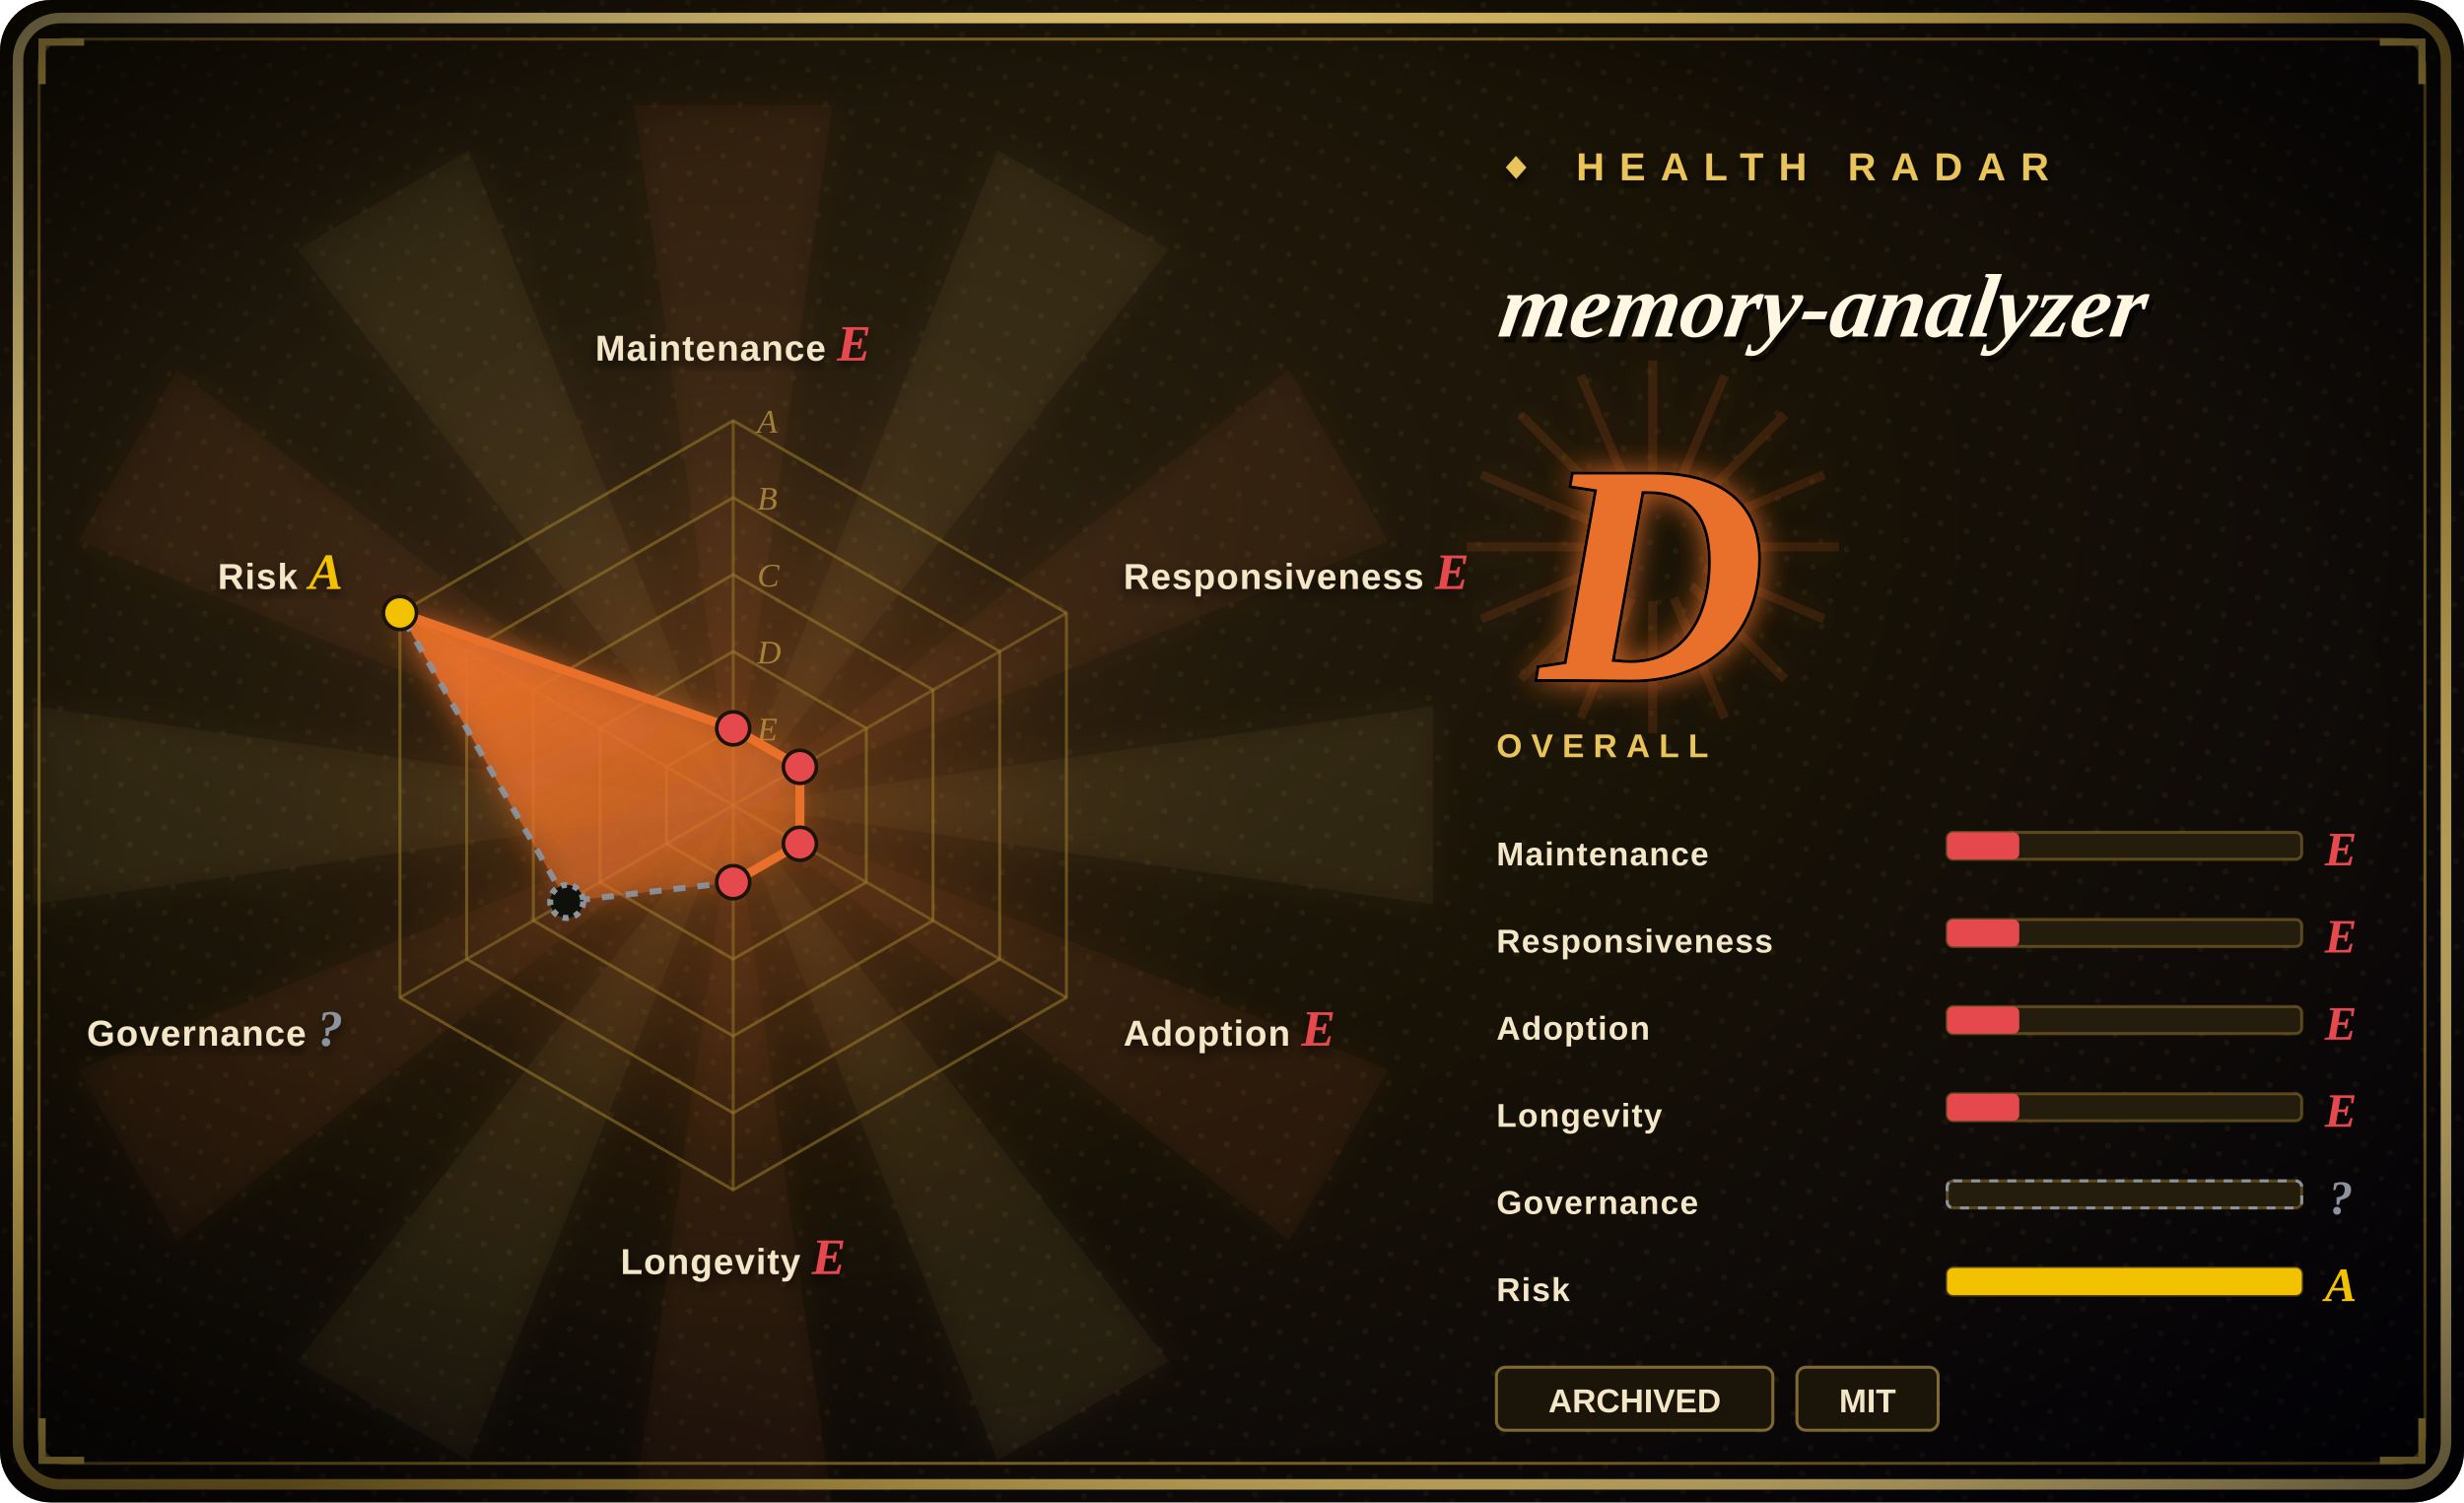
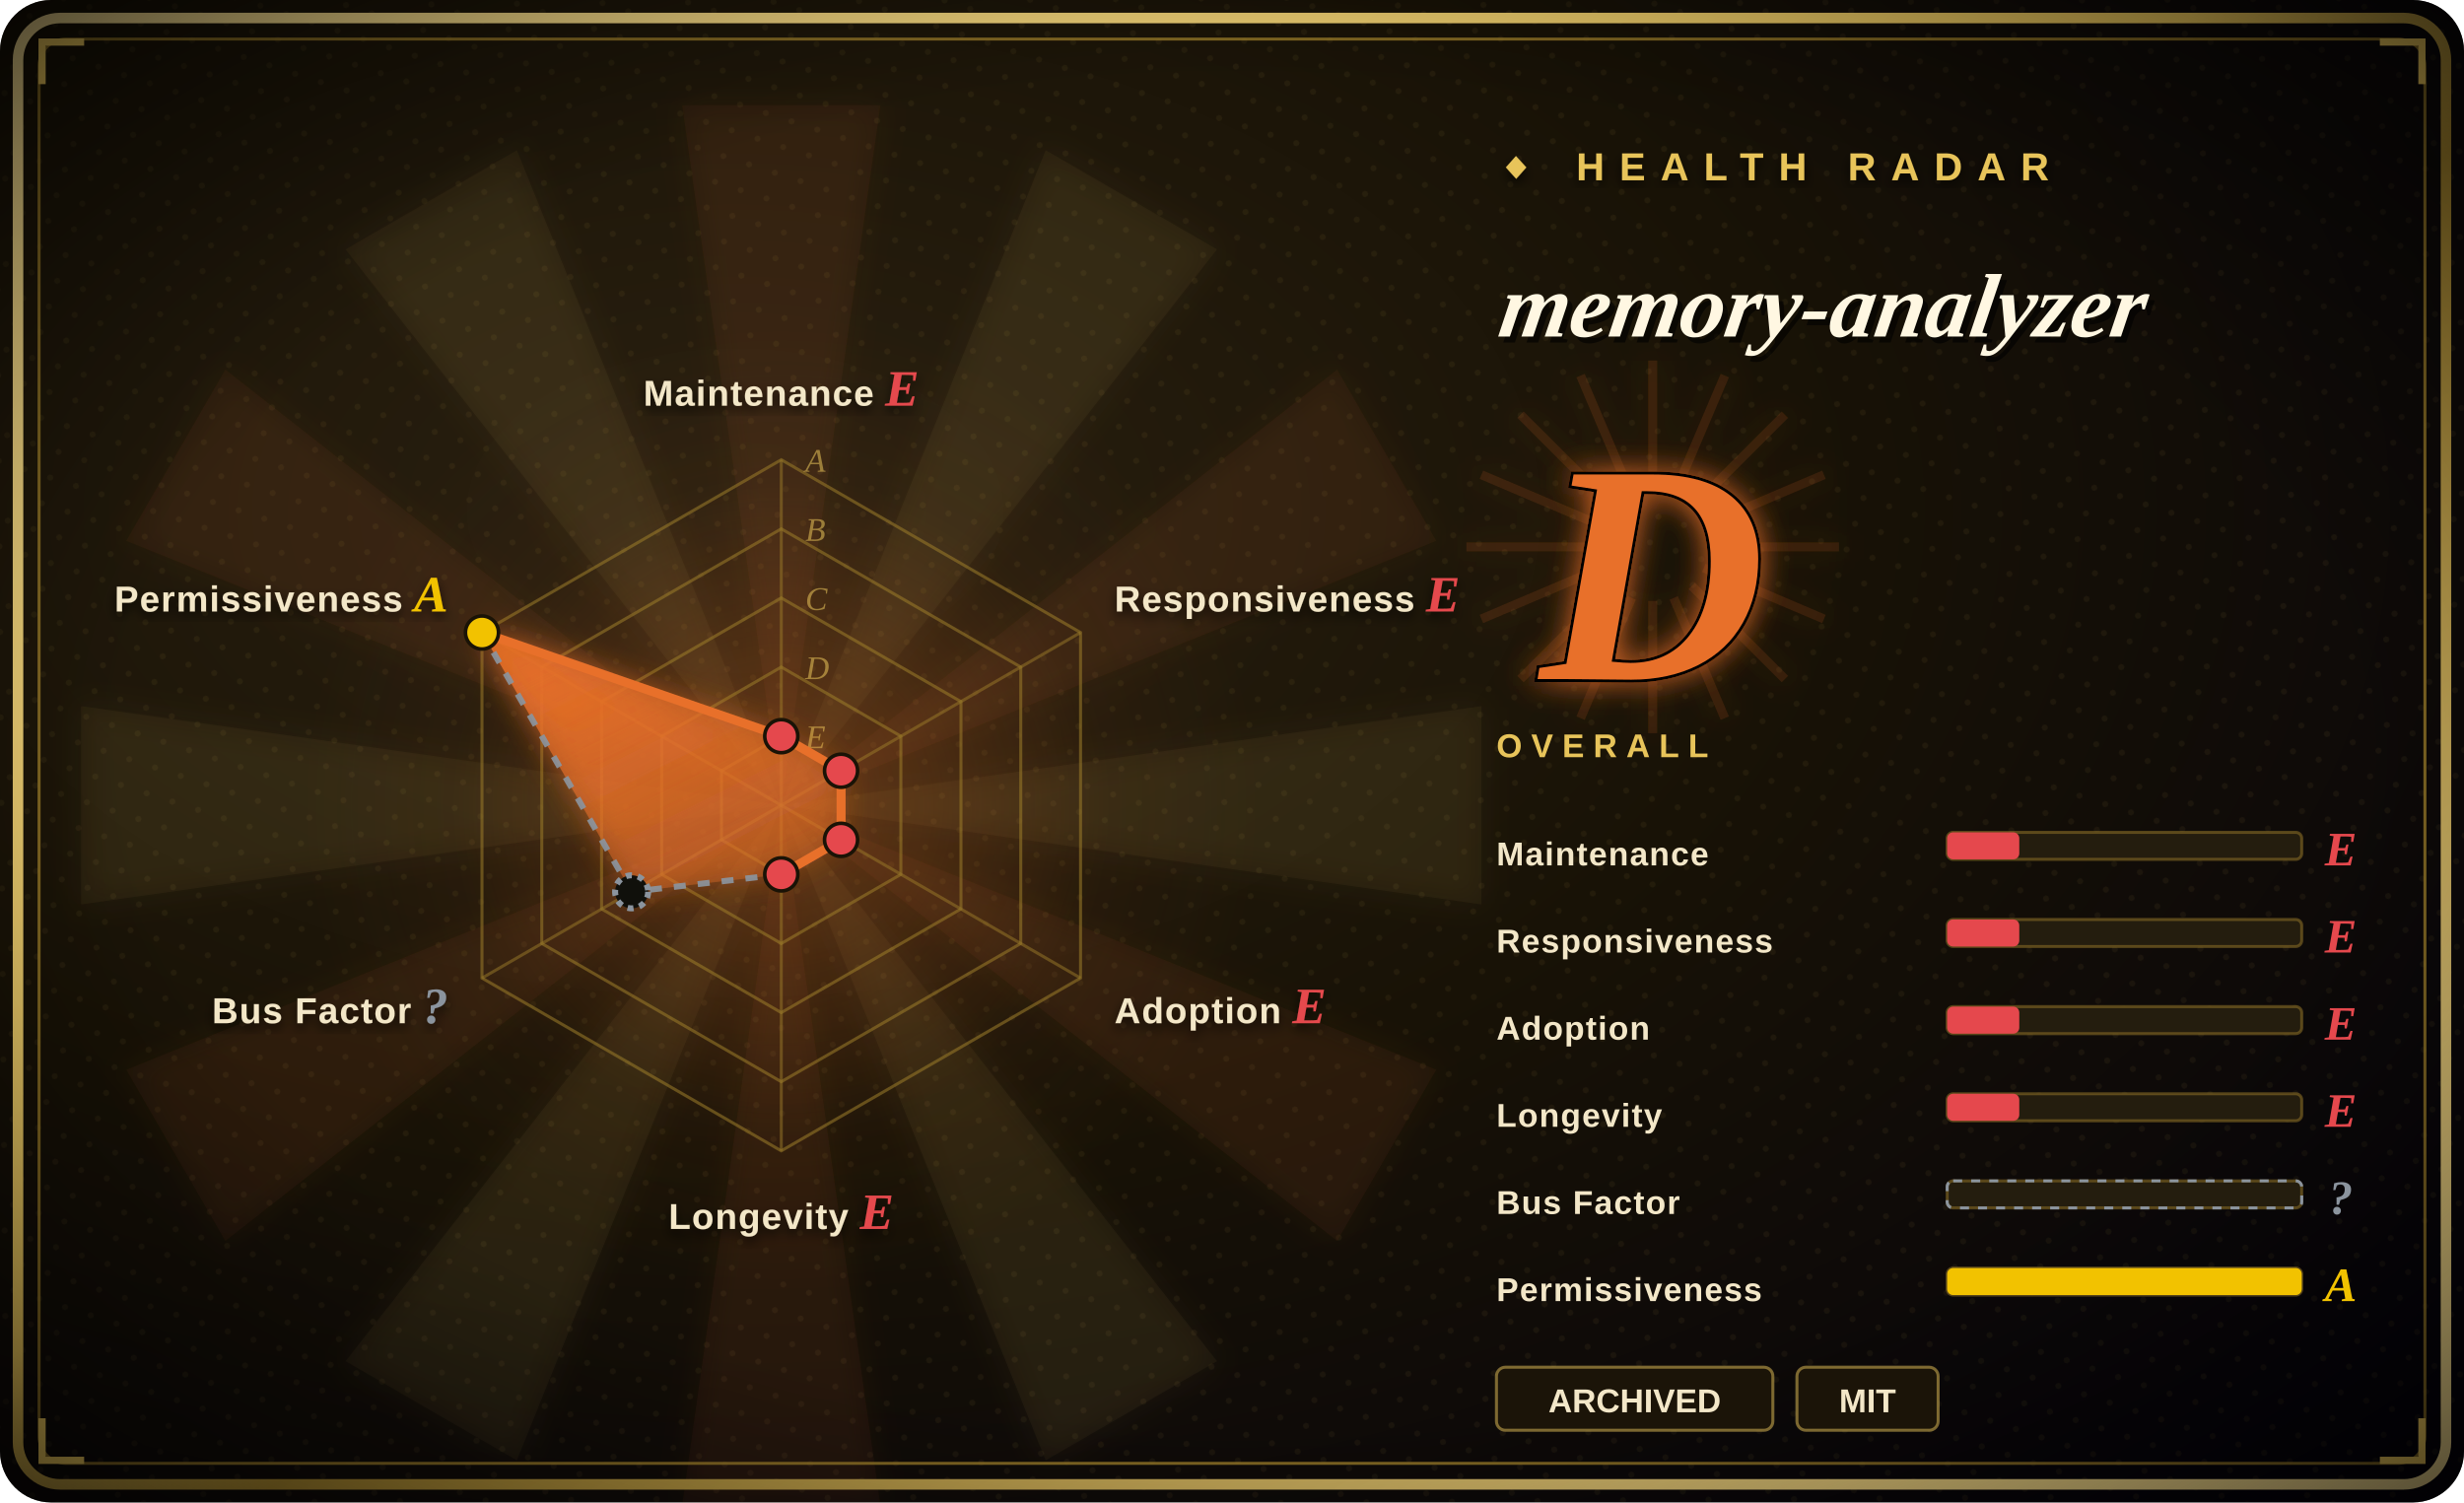
<svg xmlns="http://www.w3.org/2000/svg" width="820" height="500" viewBox="0 0 820 500">
  <defs>
    <radialGradient id="bg" cx="30%" cy="34%" r="90%">
      <stop offset="0%" stop-color="#2a2010" />
      <stop offset="48%" stop-color="#181206" />
      <stop offset="100%" stop-color="#05030a" />
    </radialGradient>
    <radialGradient id="vig" cx="50%" cy="50%" r="72%">
      <stop offset="62%" stop-color="#000000" stop-opacity="0" />
      <stop offset="100%" stop-color="#000000" stop-opacity="0.72" />
    </radialGradient>
    <linearGradient id="frame" x1="0" y1="0" x2="1" y2="1">
      <stop offset="0%" stop-color="#f6dd92" />
      <stop offset="45%" stop-color="#E8C45A" />
      <stop offset="55%" stop-color="#9c7d2a" />
      <stop offset="100%" stop-color="#f6dd92" />
    </linearGradient>
    <linearGradient id="poly" x1="0" y1="0" x2="0.7" y2="1">
      <stop offset="0%" stop-color="#E8702A" stop-opacity="0.92" />
      <stop offset="100%" stop-color="#E8702A" stop-opacity="0.34" />
    </linearGradient>
    <radialGradient id="halo" cx="50%" cy="50%" r="50%">
      <stop offset="0%" stop-color="#E8702A" stop-opacity="0.34" />
      <stop offset="68%" stop-color="#E8702A" stop-opacity="0.04" />
      <stop offset="100%" stop-color="#E8702A" stop-opacity="0" />
    </radialGradient>
    <filter id="glow" x="-60%" y="-60%" width="220%" height="220%">
      <feGaussianBlur stdDeviation="5" result="b" />
      <feMerge>
        <feMergeNode in="b" />
        <feMergeNode in="SourceGraphic" />
      </feMerge>
    </filter>
    <filter id="soft" x="-30%" y="-30%" width="160%" height="160%">
      <feDropShadow dx="0" dy="2" stdDeviation="2" flood-color="#000" flood-opacity="0.7" />
    </filter>
    <pattern id="halftone" width="9" height="9" patternUnits="userSpaceOnUse" patternTransform="rotate(18)">
      <circle cx="2" cy="2" r="1" fill="#E8C45A" fill-opacity="0.06" />
    </pattern>
  </defs>
  <rect width="820" height="500" rx="17" fill="url(#bg)" />
  <rect width="820" height="500" rx="17" fill="url(#halftone)" />
  <g opacity="0.5" filter="url(#glow)">
-     <path d="M244,268 L477,235 L477,301 Z" fill="#E8C45A" fill-opacity="0.10" />
-     <path d="M244,268 L462,356 L429,413 Z" fill="#E8702A" fill-opacity="0.10" />
-     <path d="M244,268 L389,453 L332,486 Z" fill="#E8C45A" fill-opacity="0.10" />
-     <path d="M244,268 L277,501 L211,501 Z" fill="#E8702A" fill-opacity="0.10" />
-     <path d="M244,268 L156,486 L99,453 Z" fill="#E8C45A" fill-opacity="0.10" />
-     <path d="M244,268 L59,413 L26,356 Z" fill="#E8702A" fill-opacity="0.10" />
-     <path d="M244,268 L11,301 L11,235 Z" fill="#E8C45A" fill-opacity="0.10" />
-     <path d="M244,268 L26,180 L59,123 Z" fill="#E8702A" fill-opacity="0.10" />
-     <path d="M244,268 L99,83 L156,50 Z" fill="#E8C45A" fill-opacity="0.10" />
-     <path d="M244,268 L211,35 L277,35 Z" fill="#E8702A" fill-opacity="0.10" />
-     <path d="M244,268 L332,50 L389,83 Z" fill="#E8C45A" fill-opacity="0.10" />
-     <path d="M244,268 L429,123 L462,180 Z" fill="#E8702A" fill-opacity="0.10" />
+     <path d="M260,268 L493,235 L493,301 Z" fill="#E8C45A" fill-opacity="0.10" />
+     <path d="M260,268 L478,356 L445,413 Z" fill="#E8702A" fill-opacity="0.10" />
+     <path d="M260,268 L405,453 L348,486 Z" fill="#E8C45A" fill-opacity="0.10" />
+     <path d="M260,268 L293,501 L227,501 Z" fill="#E8702A" fill-opacity="0.10" />
+     <path d="M260,268 L172,486 L115,453 Z" fill="#E8C45A" fill-opacity="0.10" />
+     <path d="M260,268 L75,413 L42,356 Z" fill="#E8702A" fill-opacity="0.10" />
+     <path d="M260,268 L27,301 L27,235 Z" fill="#E8C45A" fill-opacity="0.10" />
+     <path d="M260,268 L42,180 L75,123 Z" fill="#E8702A" fill-opacity="0.10" />
+     <path d="M260,268 L115,83 L172,50 Z" fill="#E8C45A" fill-opacity="0.10" />
+     <path d="M260,268 L227,35 L293,35 Z" fill="#E8702A" fill-opacity="0.10" />
+     <path d="M260,268 L348,50 L405,83 Z" fill="#E8C45A" fill-opacity="0.10" />
+     <path d="M260,268 L445,123 L478,180 Z" fill="#E8702A" fill-opacity="0.10" />
  </g>
-   <circle cx="244" cy="268" r="174" fill="url(#halo)" />
+   <circle cx="260" cy="268" r="161" fill="url(#halo)" />
  <rect x="6" y="6" width="808" height="488" rx="14" fill="none" stroke="url(#frame)" stroke-width="3.5" />
  <rect x="13" y="13" width="794" height="474" rx="9" fill="none" stroke="#9c7d2a" stroke-width="1" stroke-opacity="0.8" />
  <path d="M14,28 L14,14 L28,14" fill="none" stroke="#E8C45A" stroke-width="2.4" />
  <path d="M806,28 L806,14 L792,14" fill="none" stroke="#E8C45A" stroke-width="2.4" />
  <path d="M14,472 L14,486 L28,486" fill="none" stroke="#E8C45A" stroke-width="2.4" />
  <path d="M806,472 L806,486 L792,486" fill="none" stroke="#E8C45A" stroke-width="2.4" />
  <rect width="820" height="500" rx="17" fill="url(#vig)" />
-   <polygon points="244.0,140.0 354.9,204.0 354.9,332.0 244.0,396.0 133.1,332.0 133.1,204.0" fill="none" stroke="#9c7d2a" stroke-opacity="0.55" stroke-width="1" />
-   <polygon points="244.0,165.6 332.7,216.8 332.7,319.2 244.0,370.4 155.3,319.2 155.3,216.8" fill="none" stroke="#9c7d2a" stroke-opacity="0.55" stroke-width="1" />
-   <polygon points="244.0,191.2 310.5,229.6 310.5,306.4 244.0,344.8 177.5,306.4 177.5,229.6" fill="none" stroke="#9c7d2a" stroke-opacity="0.55" stroke-width="1" />
-   <polygon points="244.0,216.8 288.3,242.4 288.3,293.6 244.0,319.2 199.7,293.6 199.7,242.4" fill="none" stroke="#9c7d2a" stroke-opacity="0.55" stroke-width="1" />
-   <polygon points="244.0,242.4 266.2,255.2 266.2,280.8 244.0,293.6 221.8,280.8 221.8,255.2" fill="none" stroke="#9c7d2a" stroke-opacity="0.55" stroke-width="1" />
-   <line x1="244" y1="268" x2="244.0" y2="140.0" stroke="#9c7d2a" stroke-opacity="0.5" stroke-width="1" />
-   <line x1="244" y1="268" x2="354.9" y2="204.0" stroke="#9c7d2a" stroke-opacity="0.5" stroke-width="1" />
-   <line x1="244" y1="268" x2="354.9" y2="332.0" stroke="#9c7d2a" stroke-opacity="0.5" stroke-width="1" />
-   <line x1="244" y1="268" x2="244.0" y2="396.0" stroke="#9c7d2a" stroke-opacity="0.5" stroke-width="1" />
-   <line x1="244" y1="268" x2="133.1" y2="332.0" stroke="#9c7d2a" stroke-opacity="0.5" stroke-width="1" />
-   <line x1="244" y1="268" x2="133.1" y2="204.0" stroke="#9c7d2a" stroke-opacity="0.5" stroke-width="1" />
-   <text x="252" y="144.0" font-size="11" font-style="italic" fill="#E8C45A" fill-opacity="0.55" font-family="'Georgia','Times New Roman',serif">A</text>
-   <text x="252" y="169.6" font-size="11" font-style="italic" fill="#E8C45A" fill-opacity="0.55" font-family="'Georgia','Times New Roman',serif">B</text>
-   <text x="252" y="195.2" font-size="11" font-style="italic" fill="#E8C45A" fill-opacity="0.55" font-family="'Georgia','Times New Roman',serif">C</text>
-   <text x="252" y="220.8" font-size="11" font-style="italic" fill="#E8C45A" fill-opacity="0.55" font-family="'Georgia','Times New Roman',serif">D</text>
-   <text x="252" y="246.4" font-size="11" font-style="italic" fill="#E8C45A" fill-opacity="0.55" font-family="'Georgia','Times New Roman',serif">E</text>
-   <polygon points="244.0,242.4 266.2,255.2 266.2,280.8 244.0,293.6 188.6,300.0 133.1,204.0" fill="url(#poly)" filter="url(#glow)" />
-   <line x1="244.0" y1="242.4" x2="266.2" y2="255.2" stroke="#E8702A" stroke-width="3" />
-   <line x1="266.2" y1="255.2" x2="266.2" y2="280.8" stroke="#E8702A" stroke-width="3" />
-   <line x1="266.2" y1="280.8" x2="244.0" y2="293.6" stroke="#E8702A" stroke-width="3" />
-   <line x1="244.0" y1="293.6" x2="188.6" y2="300.0" stroke="#8B949E" stroke-width="2" stroke-dasharray="4 4" stroke-opacity="0.92" />
-   <line x1="188.6" y1="300.0" x2="133.1" y2="204.0" stroke="#8B949E" stroke-width="2" stroke-dasharray="4 4" stroke-opacity="0.92" />
-   <line x1="133.1" y1="204.0" x2="244.0" y2="242.4" stroke="#E8702A" stroke-width="3" />
-   <circle cx="244.0" cy="242.4" r="5.5" fill="#E5484D" stroke="#1a1306" stroke-width="1.2" />
-   <circle cx="266.2" cy="255.2" r="5.5" fill="#E5484D" stroke="#1a1306" stroke-width="1.2" />
-   <circle cx="266.2" cy="280.8" r="5.5" fill="#E5484D" stroke="#1a1306" stroke-width="1.2" />
-   <circle cx="244.0" cy="293.6" r="5.5" fill="#E5484D" stroke="#1a1306" stroke-width="1.2" />
-   <circle cx="188.6" cy="300.0" r="5.5" fill="#10100b" stroke="#8B949E" stroke-width="2" stroke-dasharray="2 2" />
-   <circle cx="133.1" cy="204.0" r="5.5" fill="#F2C200" stroke="#1a1306" stroke-width="1.2" />
-   <text x="244.0" y="120.0" font-size="12" font-weight="900" fill="#f3e7c8" text-anchor="middle" font-family="'Arial Black','Helvetica Neue',Arial,sans-serif" letter-spacing="0.4" filter="url(#soft)">Maintenance <tspan fill="#E5484D" font-family="'Georgia','Times New Roman',serif" font-style="italic" font-size="17">E</tspan>
+   <polygon points="260.0,153.0 359.6,210.5 359.6,325.5 260.0,383.0 160.4,325.5 160.4,210.5" fill="none" stroke="#9c7d2a" stroke-opacity="0.55" stroke-width="1" />
+   <polygon points="260.0,176.0 339.7,222.0 339.7,314.0 260.0,360.0 180.3,314.0 180.3,222.0" fill="none" stroke="#9c7d2a" stroke-opacity="0.55" stroke-width="1" />
+   <polygon points="260.0,199.0 319.8,233.5 319.8,302.5 260.0,337.0 200.2,302.5 200.2,233.5" fill="none" stroke="#9c7d2a" stroke-opacity="0.55" stroke-width="1" />
+   <polygon points="260.0,222.0 299.8,245.0 299.8,291.0 260.0,314.0 220.2,291.0 220.2,245.0" fill="none" stroke="#9c7d2a" stroke-opacity="0.55" stroke-width="1" />
+   <polygon points="260.0,245.0 279.9,256.5 279.9,279.5 260.0,291.0 240.1,279.5 240.1,256.5" fill="none" stroke="#9c7d2a" stroke-opacity="0.55" stroke-width="1" />
+   <line x1="260" y1="268" x2="260.0" y2="153.0" stroke="#9c7d2a" stroke-opacity="0.5" stroke-width="1" />
+   <line x1="260" y1="268" x2="359.6" y2="210.5" stroke="#9c7d2a" stroke-opacity="0.5" stroke-width="1" />
+   <line x1="260" y1="268" x2="359.6" y2="325.5" stroke="#9c7d2a" stroke-opacity="0.5" stroke-width="1" />
+   <line x1="260" y1="268" x2="260.0" y2="383.0" stroke="#9c7d2a" stroke-opacity="0.5" stroke-width="1" />
+   <line x1="260" y1="268" x2="160.4" y2="325.5" stroke="#9c7d2a" stroke-opacity="0.5" stroke-width="1" />
+   <line x1="260" y1="268" x2="160.4" y2="210.5" stroke="#9c7d2a" stroke-opacity="0.5" stroke-width="1" />
+   <text x="268" y="157.0" font-size="11" font-style="italic" fill="#E8C45A" fill-opacity="0.55" font-family="'Georgia','Times New Roman',serif">A</text>
+   <text x="268" y="180.0" font-size="11" font-style="italic" fill="#E8C45A" fill-opacity="0.55" font-family="'Georgia','Times New Roman',serif">B</text>
+   <text x="268" y="203.0" font-size="11" font-style="italic" fill="#E8C45A" fill-opacity="0.55" font-family="'Georgia','Times New Roman',serif">C</text>
+   <text x="268" y="226.0" font-size="11" font-style="italic" fill="#E8C45A" fill-opacity="0.55" font-family="'Georgia','Times New Roman',serif">D</text>
+   <text x="268" y="249.0" font-size="11" font-style="italic" fill="#E8C45A" fill-opacity="0.55" font-family="'Georgia','Times New Roman',serif">E</text>
+   <polygon points="260.0,245.0 279.9,256.5 279.9,279.5 260.0,291.0 210.2,296.8 160.4,210.5" fill="url(#poly)" filter="url(#glow)" />
+   <line x1="260.0" y1="245.0" x2="279.9" y2="256.5" stroke="#E8702A" stroke-width="3" />
+   <line x1="279.9" y1="256.5" x2="279.9" y2="279.5" stroke="#E8702A" stroke-width="3" />
+   <line x1="279.9" y1="279.5" x2="260.0" y2="291.0" stroke="#E8702A" stroke-width="3" />
+   <line x1="260.0" y1="291.0" x2="210.2" y2="296.8" stroke="#8B949E" stroke-width="2" stroke-dasharray="4 4" stroke-opacity="0.92" />
+   <line x1="210.2" y1="296.8" x2="160.4" y2="210.5" stroke="#8B949E" stroke-width="2" stroke-dasharray="4 4" stroke-opacity="0.92" />
+   <line x1="160.4" y1="210.5" x2="260.0" y2="245.0" stroke="#E8702A" stroke-width="3" />
+   <circle cx="260.0" cy="245.0" r="5.5" fill="#E5484D" stroke="#1a1306" stroke-width="1.2" />
+   <circle cx="279.9" cy="256.5" r="5.5" fill="#E5484D" stroke="#1a1306" stroke-width="1.2" />
+   <circle cx="279.9" cy="279.5" r="5.5" fill="#E5484D" stroke="#1a1306" stroke-width="1.2" />
+   <circle cx="260.0" cy="291.0" r="5.5" fill="#E5484D" stroke="#1a1306" stroke-width="1.2" />
+   <circle cx="210.2" cy="296.8" r="5.5" fill="#10100b" stroke="#8B949E" stroke-width="2" stroke-dasharray="2 2" />
+   <circle cx="160.4" cy="210.5" r="5.5" fill="#F2C200" stroke="#1a1306" stroke-width="1.2" />
+   <text x="260.0" y="135.0" font-size="12" font-weight="900" fill="#f3e7c8" text-anchor="middle" font-family="'Arial Black','Helvetica Neue',Arial,sans-serif" letter-spacing="0.4" filter="url(#soft)">Maintenance <tspan fill="#E5484D" font-family="'Georgia','Times New Roman',serif" font-style="italic" font-size="17">E</tspan>
  </text>
-   <text x="373.9" y="196.0" font-size="12" font-weight="900" fill="#f3e7c8" text-anchor="start" font-family="'Arial Black','Helvetica Neue',Arial,sans-serif" letter-spacing="0.4" filter="url(#soft)">Responsiveness <tspan fill="#E5484D" font-family="'Georgia','Times New Roman',serif" font-style="italic" font-size="17">E</tspan>
+   <text x="370.9" y="203.5" font-size="12" font-weight="900" fill="#f3e7c8" text-anchor="start" font-family="'Arial Black','Helvetica Neue',Arial,sans-serif" letter-spacing="0.4" filter="url(#soft)">Responsiveness <tspan fill="#E5484D" font-family="'Georgia','Times New Roman',serif" font-style="italic" font-size="17">E</tspan>
  </text>
-   <text x="373.9" y="348.0" font-size="12" font-weight="900" fill="#f3e7c8" text-anchor="start" font-family="'Arial Black','Helvetica Neue',Arial,sans-serif" letter-spacing="0.4" filter="url(#soft)">Adoption <tspan fill="#E5484D" font-family="'Georgia','Times New Roman',serif" font-style="italic" font-size="17">E</tspan>
+   <text x="370.9" y="340.5" font-size="12" font-weight="900" fill="#f3e7c8" text-anchor="start" font-family="'Arial Black','Helvetica Neue',Arial,sans-serif" letter-spacing="0.4" filter="url(#soft)">Adoption <tspan fill="#E5484D" font-family="'Georgia','Times New Roman',serif" font-style="italic" font-size="17">E</tspan>
  </text>
-   <text x="244.0" y="424.0" font-size="12" font-weight="900" fill="#f3e7c8" text-anchor="middle" font-family="'Arial Black','Helvetica Neue',Arial,sans-serif" letter-spacing="0.4" filter="url(#soft)">Longevity <tspan fill="#E5484D" font-family="'Georgia','Times New Roman',serif" font-style="italic" font-size="17">E</tspan>
+   <text x="260.0" y="409.0" font-size="12" font-weight="900" fill="#f3e7c8" text-anchor="middle" font-family="'Arial Black','Helvetica Neue',Arial,sans-serif" letter-spacing="0.4" filter="url(#soft)">Longevity <tspan fill="#E5484D" font-family="'Georgia','Times New Roman',serif" font-style="italic" font-size="17">E</tspan>
  </text>
-   <text x="114.1" y="348.0" font-size="12" font-weight="900" fill="#f3e7c8" text-anchor="end" font-family="'Arial Black','Helvetica Neue',Arial,sans-serif" letter-spacing="0.4" filter="url(#soft)">Governance <tspan fill="#8B949E" font-family="'Georgia','Times New Roman',serif" font-style="italic" font-size="17">?</tspan>
+   <text x="149.1" y="340.5" font-size="12" font-weight="900" fill="#f3e7c8" text-anchor="end" font-family="'Arial Black','Helvetica Neue',Arial,sans-serif" letter-spacing="0.4" filter="url(#soft)">Bus Factor <tspan fill="#8B949E" font-family="'Georgia','Times New Roman',serif" font-style="italic" font-size="17">?</tspan>
  </text>
-   <text x="114.1" y="196.0" font-size="12" font-weight="900" fill="#f3e7c8" text-anchor="end" font-family="'Arial Black','Helvetica Neue',Arial,sans-serif" letter-spacing="0.4" filter="url(#soft)">Risk <tspan fill="#F2C200" font-family="'Georgia','Times New Roman',serif" font-style="italic" font-size="17">A</tspan>
+   <text x="149.1" y="203.5" font-size="12" font-weight="900" fill="#f3e7c8" text-anchor="end" font-family="'Arial Black','Helvetica Neue',Arial,sans-serif" letter-spacing="0.4" filter="url(#soft)">Permissiveness <tspan fill="#F2C200" font-family="'Georgia','Times New Roman',serif" font-style="italic" font-size="17">A</tspan>
  </text>
  <text x="498" y="60" font-size="13" letter-spacing="5" fill="#E8C45A" font-weight="900" font-family="'Arial Black','Helvetica Neue',Arial,sans-serif" filter="url(#soft)">◆ HEALTH RADAR</text>
  <g transform="translate(498,112) skewX(-9)">
    <text x="2" y="2" font-size="30" font-weight="900" font-style="italic" fill="#000" fill-opacity="0.6" font-family="'Georgia','Times New Roman',serif">memory-analyzer</text>
    <text x="0" y="0" font-size="30" font-weight="900" font-style="italic" fill="#fff7e2" font-family="'Georgia','Times New Roman',serif">memory-analyzer</text>
  </g>
  <line x1="498" y1="124" x2="648" y2="124" stroke="url(#frame)" stroke-width="2" />
  <g opacity="0.85" filter="url(#glow)">
    <line x1="568" y1="182" x2="612" y2="182" stroke="#E8702A" stroke-opacity="0.16" stroke-width="3" />
    <line x1="567" y1="189" x2="607" y2="206" stroke="#E8702A" stroke-opacity="0.16" stroke-width="3" />
    <line x1="563" y1="195" x2="594" y2="226" stroke="#E8702A" stroke-opacity="0.16" stroke-width="3" />
    <line x1="557" y1="199" x2="574" y2="239" stroke="#E8702A" stroke-opacity="0.16" stroke-width="3" />
    <line x1="550" y1="200" x2="550" y2="244" stroke="#E8702A" stroke-opacity="0.16" stroke-width="3" />
    <line x1="543" y1="199" x2="526" y2="239" stroke="#E8702A" stroke-opacity="0.16" stroke-width="3" />
    <line x1="537" y1="195" x2="506" y2="226" stroke="#E8702A" stroke-opacity="0.16" stroke-width="3" />
    <line x1="533" y1="189" x2="493" y2="206" stroke="#E8702A" stroke-opacity="0.16" stroke-width="3" />
    <line x1="532" y1="182" x2="488" y2="182" stroke="#E8702A" stroke-opacity="0.16" stroke-width="3" />
    <line x1="533" y1="175" x2="493" y2="158" stroke="#E8702A" stroke-opacity="0.16" stroke-width="3" />
    <line x1="537" y1="169" x2="506" y2="138" stroke="#E8702A" stroke-opacity="0.16" stroke-width="3" />
    <line x1="543" y1="165" x2="526" y2="125" stroke="#E8702A" stroke-opacity="0.16" stroke-width="3" />
    <line x1="550" y1="164" x2="550" y2="120" stroke="#E8702A" stroke-opacity="0.16" stroke-width="3" />
    <line x1="557" y1="165" x2="574" y2="125" stroke="#E8702A" stroke-opacity="0.16" stroke-width="3" />
    <line x1="563" y1="169" x2="594" y2="138" stroke="#E8702A" stroke-opacity="0.16" stroke-width="3" />
    <line x1="567" y1="175" x2="607" y2="158" stroke="#E8702A" stroke-opacity="0.16" stroke-width="3" />
  </g>
  <text x="550" y="226" font-size="104" font-weight="900" font-style="italic" text-anchor="middle" fill="#E8702A" stroke="#000" stroke-width="2" paint-order="stroke" font-family="'Georgia','Times New Roman',serif" filter="url(#glow)">D</text>
  <text x="498" y="252" font-size="11" letter-spacing="3" fill="#E8C45A" font-family="'Arial Black','Helvetica Neue',Arial,sans-serif" font-weight="900">OVERALL</text>
  <text x="498" y="288" font-size="11" font-weight="900" fill="#f3e7c8" font-family="'Arial Black','Helvetica Neue',Arial,sans-serif" letter-spacing="0.4">Maintenance</text>
  <rect x="648" y="277" width="118" height="9" rx="2" fill="#241d0e" stroke="#9c7d2a" stroke-opacity="0.5" />
  <rect x="648" y="277" width="24" height="9" rx="2" fill="#E5484D" />
  <text x="779" y="288" font-size="16" font-weight="900" font-style="italic" fill="#E5484D" font-family="'Georgia','Times New Roman',serif" text-anchor="middle">E</text>
  <text x="498" y="317" font-size="11" font-weight="900" fill="#f3e7c8" font-family="'Arial Black','Helvetica Neue',Arial,sans-serif" letter-spacing="0.4">Responsiveness</text>
  <rect x="648" y="306" width="118" height="9" rx="2" fill="#241d0e" stroke="#9c7d2a" stroke-opacity="0.5" />
  <rect x="648" y="306" width="24" height="9" rx="2" fill="#E5484D" />
  <text x="779" y="317" font-size="16" font-weight="900" font-style="italic" fill="#E5484D" font-family="'Georgia','Times New Roman',serif" text-anchor="middle">E</text>
  <text x="498" y="346" font-size="11" font-weight="900" fill="#f3e7c8" font-family="'Arial Black','Helvetica Neue',Arial,sans-serif" letter-spacing="0.4">Adoption</text>
  <rect x="648" y="335" width="118" height="9" rx="2" fill="#241d0e" stroke="#9c7d2a" stroke-opacity="0.5" />
  <rect x="648" y="335" width="24" height="9" rx="2" fill="#E5484D" />
  <text x="779" y="346" font-size="16" font-weight="900" font-style="italic" fill="#E5484D" font-family="'Georgia','Times New Roman',serif" text-anchor="middle">E</text>
  <text x="498" y="375" font-size="11" font-weight="900" fill="#f3e7c8" font-family="'Arial Black','Helvetica Neue',Arial,sans-serif" letter-spacing="0.4">Longevity</text>
  <rect x="648" y="364" width="118" height="9" rx="2" fill="#241d0e" stroke="#9c7d2a" stroke-opacity="0.5" />
  <rect x="648" y="364" width="24" height="9" rx="2" fill="#E5484D" />
  <text x="779" y="375" font-size="16" font-weight="900" font-style="italic" fill="#E5484D" font-family="'Georgia','Times New Roman',serif" text-anchor="middle">E</text>
-   <text x="498" y="404" font-size="11" font-weight="900" fill="#f3e7c8" font-family="'Arial Black','Helvetica Neue',Arial,sans-serif" letter-spacing="0.4">Governance</text>
+   <text x="498" y="404" font-size="11" font-weight="900" fill="#f3e7c8" font-family="'Arial Black','Helvetica Neue',Arial,sans-serif" letter-spacing="0.4">Bus Factor</text>
  <rect x="648" y="393" width="118" height="9" rx="2" fill="#241d0e" stroke="#9c7d2a" stroke-opacity="0.5" />
  <rect x="648" y="393" width="118" height="9" rx="2" fill="none" stroke="#8B949E" stroke-dasharray="3 3" />
  <text x="779" y="404" font-size="16" font-weight="900" font-style="italic" fill="#8B949E" font-family="'Georgia','Times New Roman',serif" text-anchor="middle">?</text>
-   <text x="498" y="433" font-size="11" font-weight="900" fill="#f3e7c8" font-family="'Arial Black','Helvetica Neue',Arial,sans-serif" letter-spacing="0.4">Risk</text>
+   <text x="498" y="433" font-size="11" font-weight="900" fill="#f3e7c8" font-family="'Arial Black','Helvetica Neue',Arial,sans-serif" letter-spacing="0.4">Permissiveness</text>
  <rect x="648" y="422" width="118" height="9" rx="2" fill="#241d0e" stroke="#9c7d2a" stroke-opacity="0.5" />
  <rect x="648" y="422" width="118" height="9" rx="2" fill="#F2C200" />
  <text x="779" y="433" font-size="16" font-weight="900" font-style="italic" fill="#F2C200" font-family="'Georgia','Times New Roman',serif" text-anchor="middle">A</text>
  <rect x="498" y="455" width="92" height="21" rx="3" fill="#1b1408" stroke="#E8C45A" stroke-opacity="0.5" />
  <text x="544.0" y="470" font-size="11" font-weight="700" fill="#f3e7c8" text-anchor="middle" font-family="'Arial Black','Helvetica Neue',Arial,sans-serif">ARCHIVED</text>
  <rect x="598" y="455" width="47" height="21" rx="3" fill="#1b1408" stroke="#E8C45A" stroke-opacity="0.5" />
  <text x="621.5" y="470" font-size="11" font-weight="700" fill="#f3e7c8" text-anchor="middle" font-family="'Arial Black','Helvetica Neue',Arial,sans-serif">MIT</text>
</svg>
